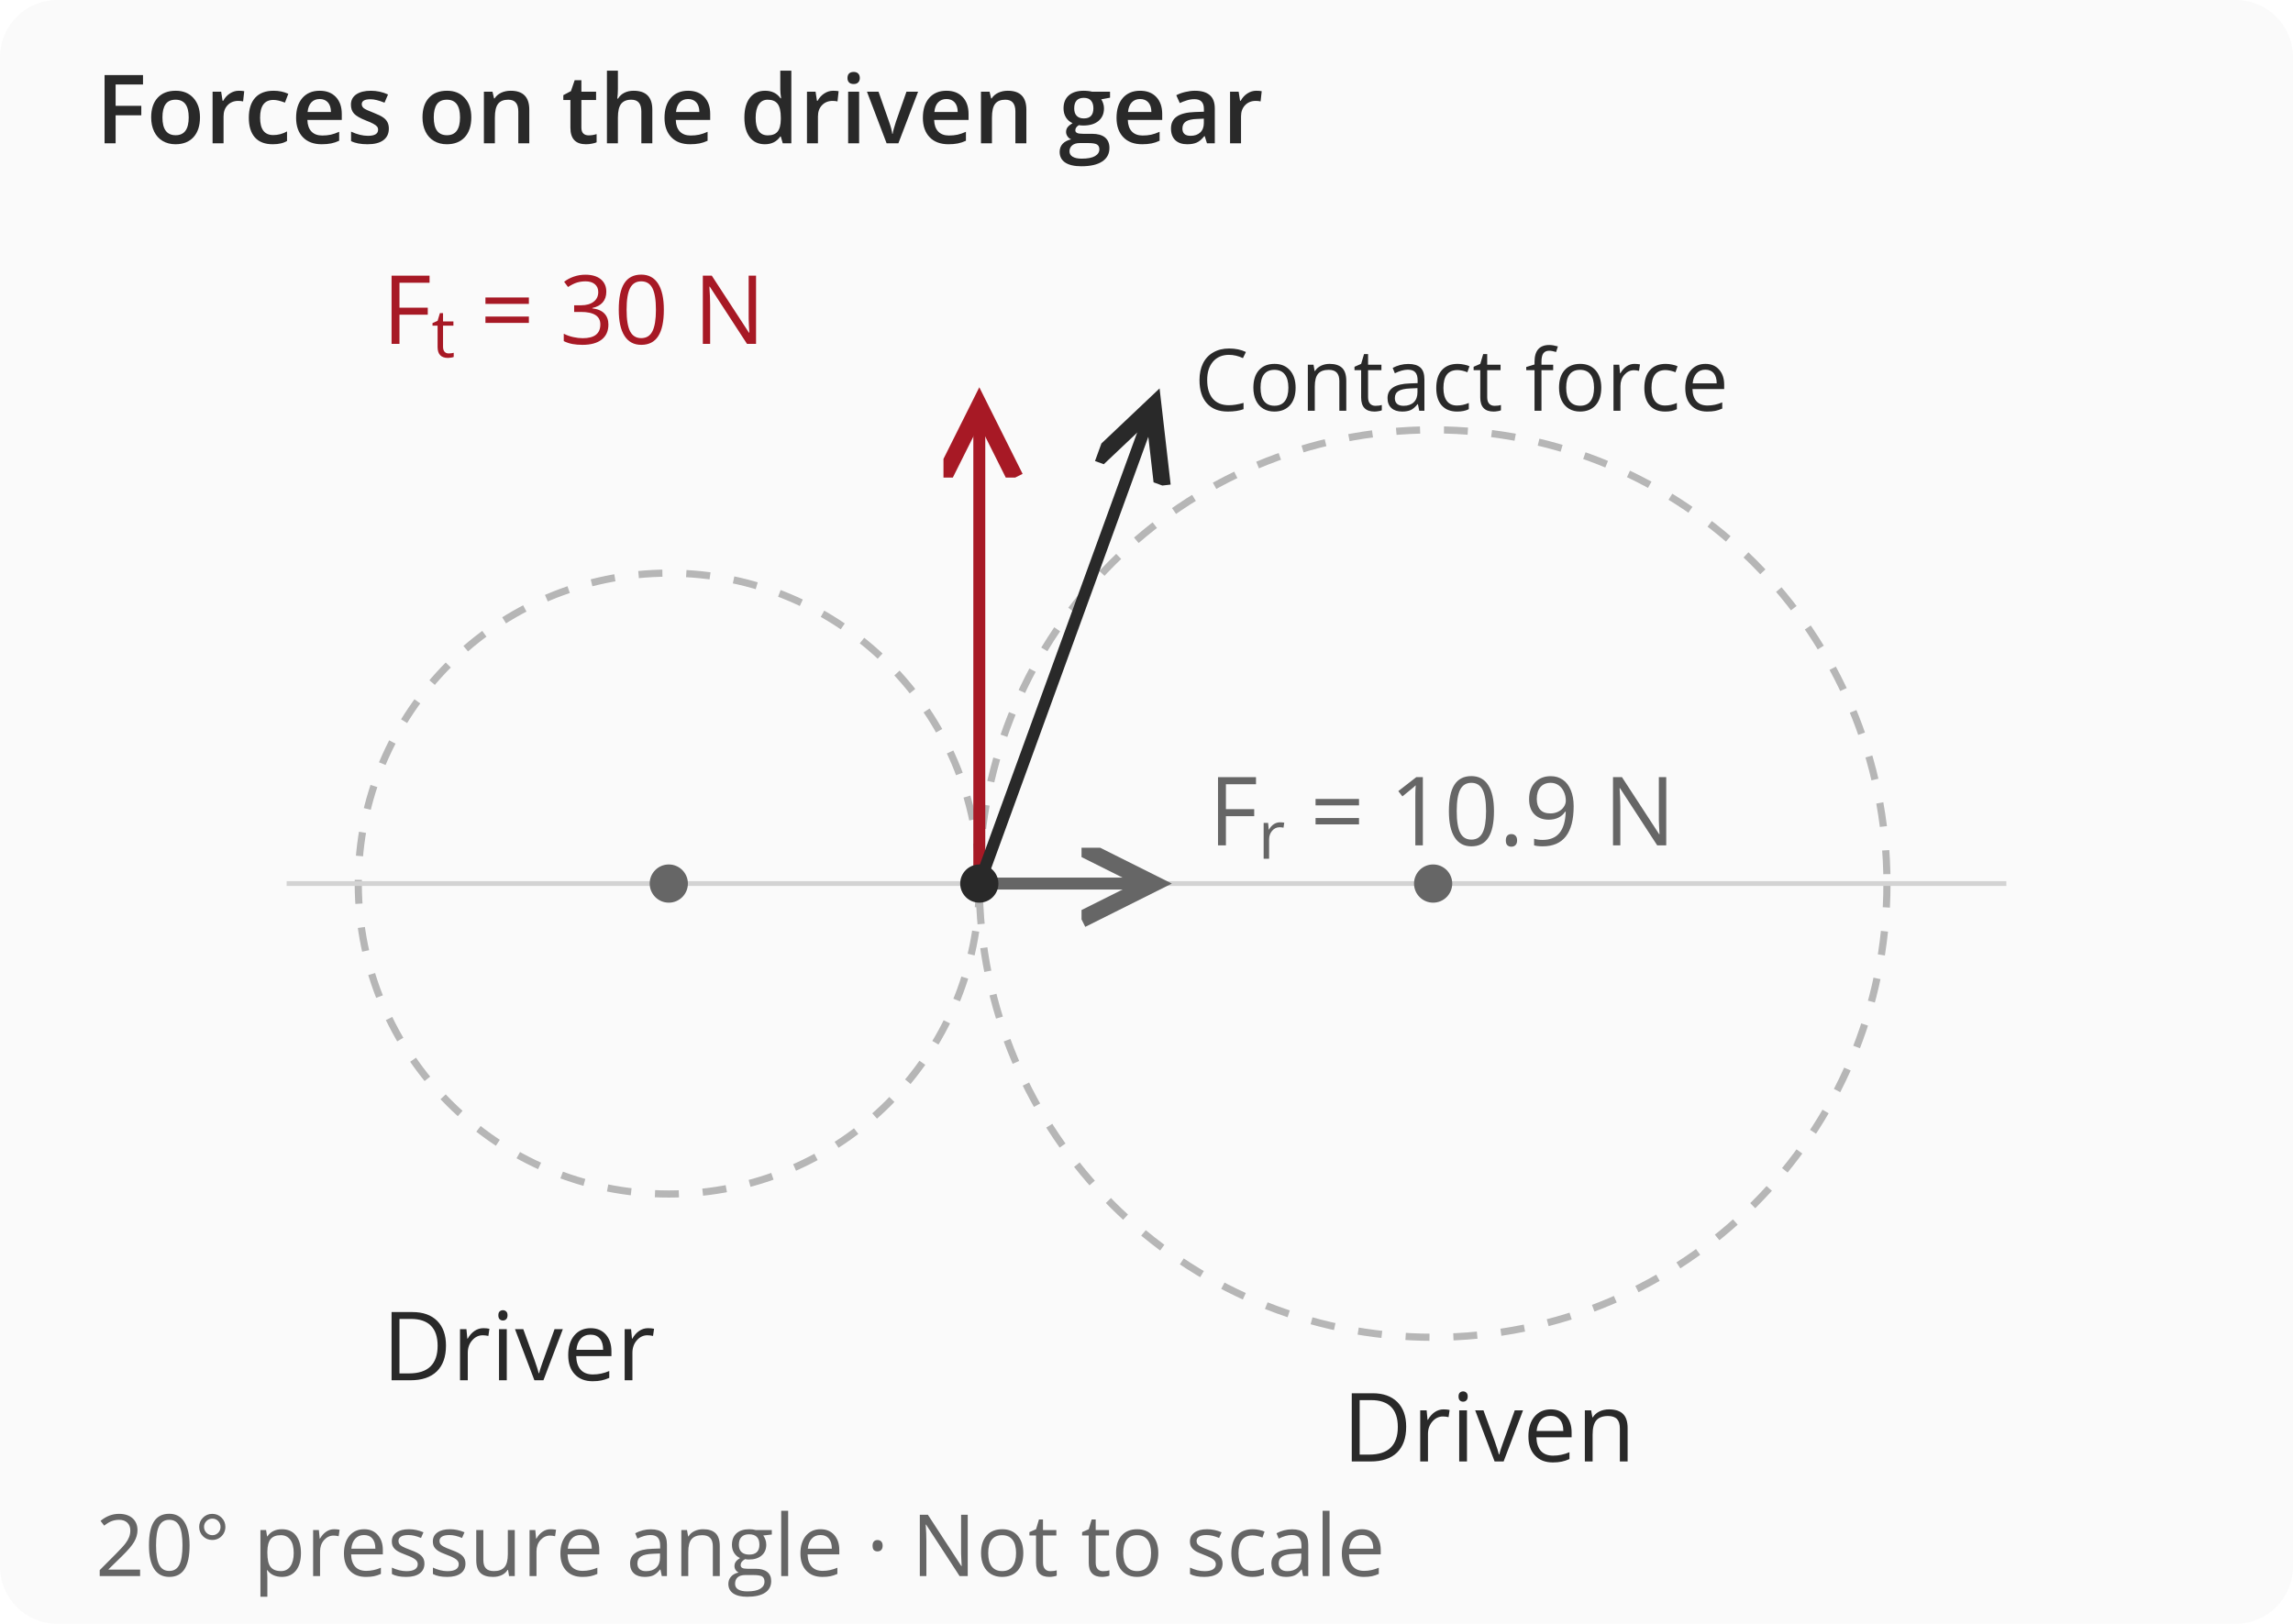
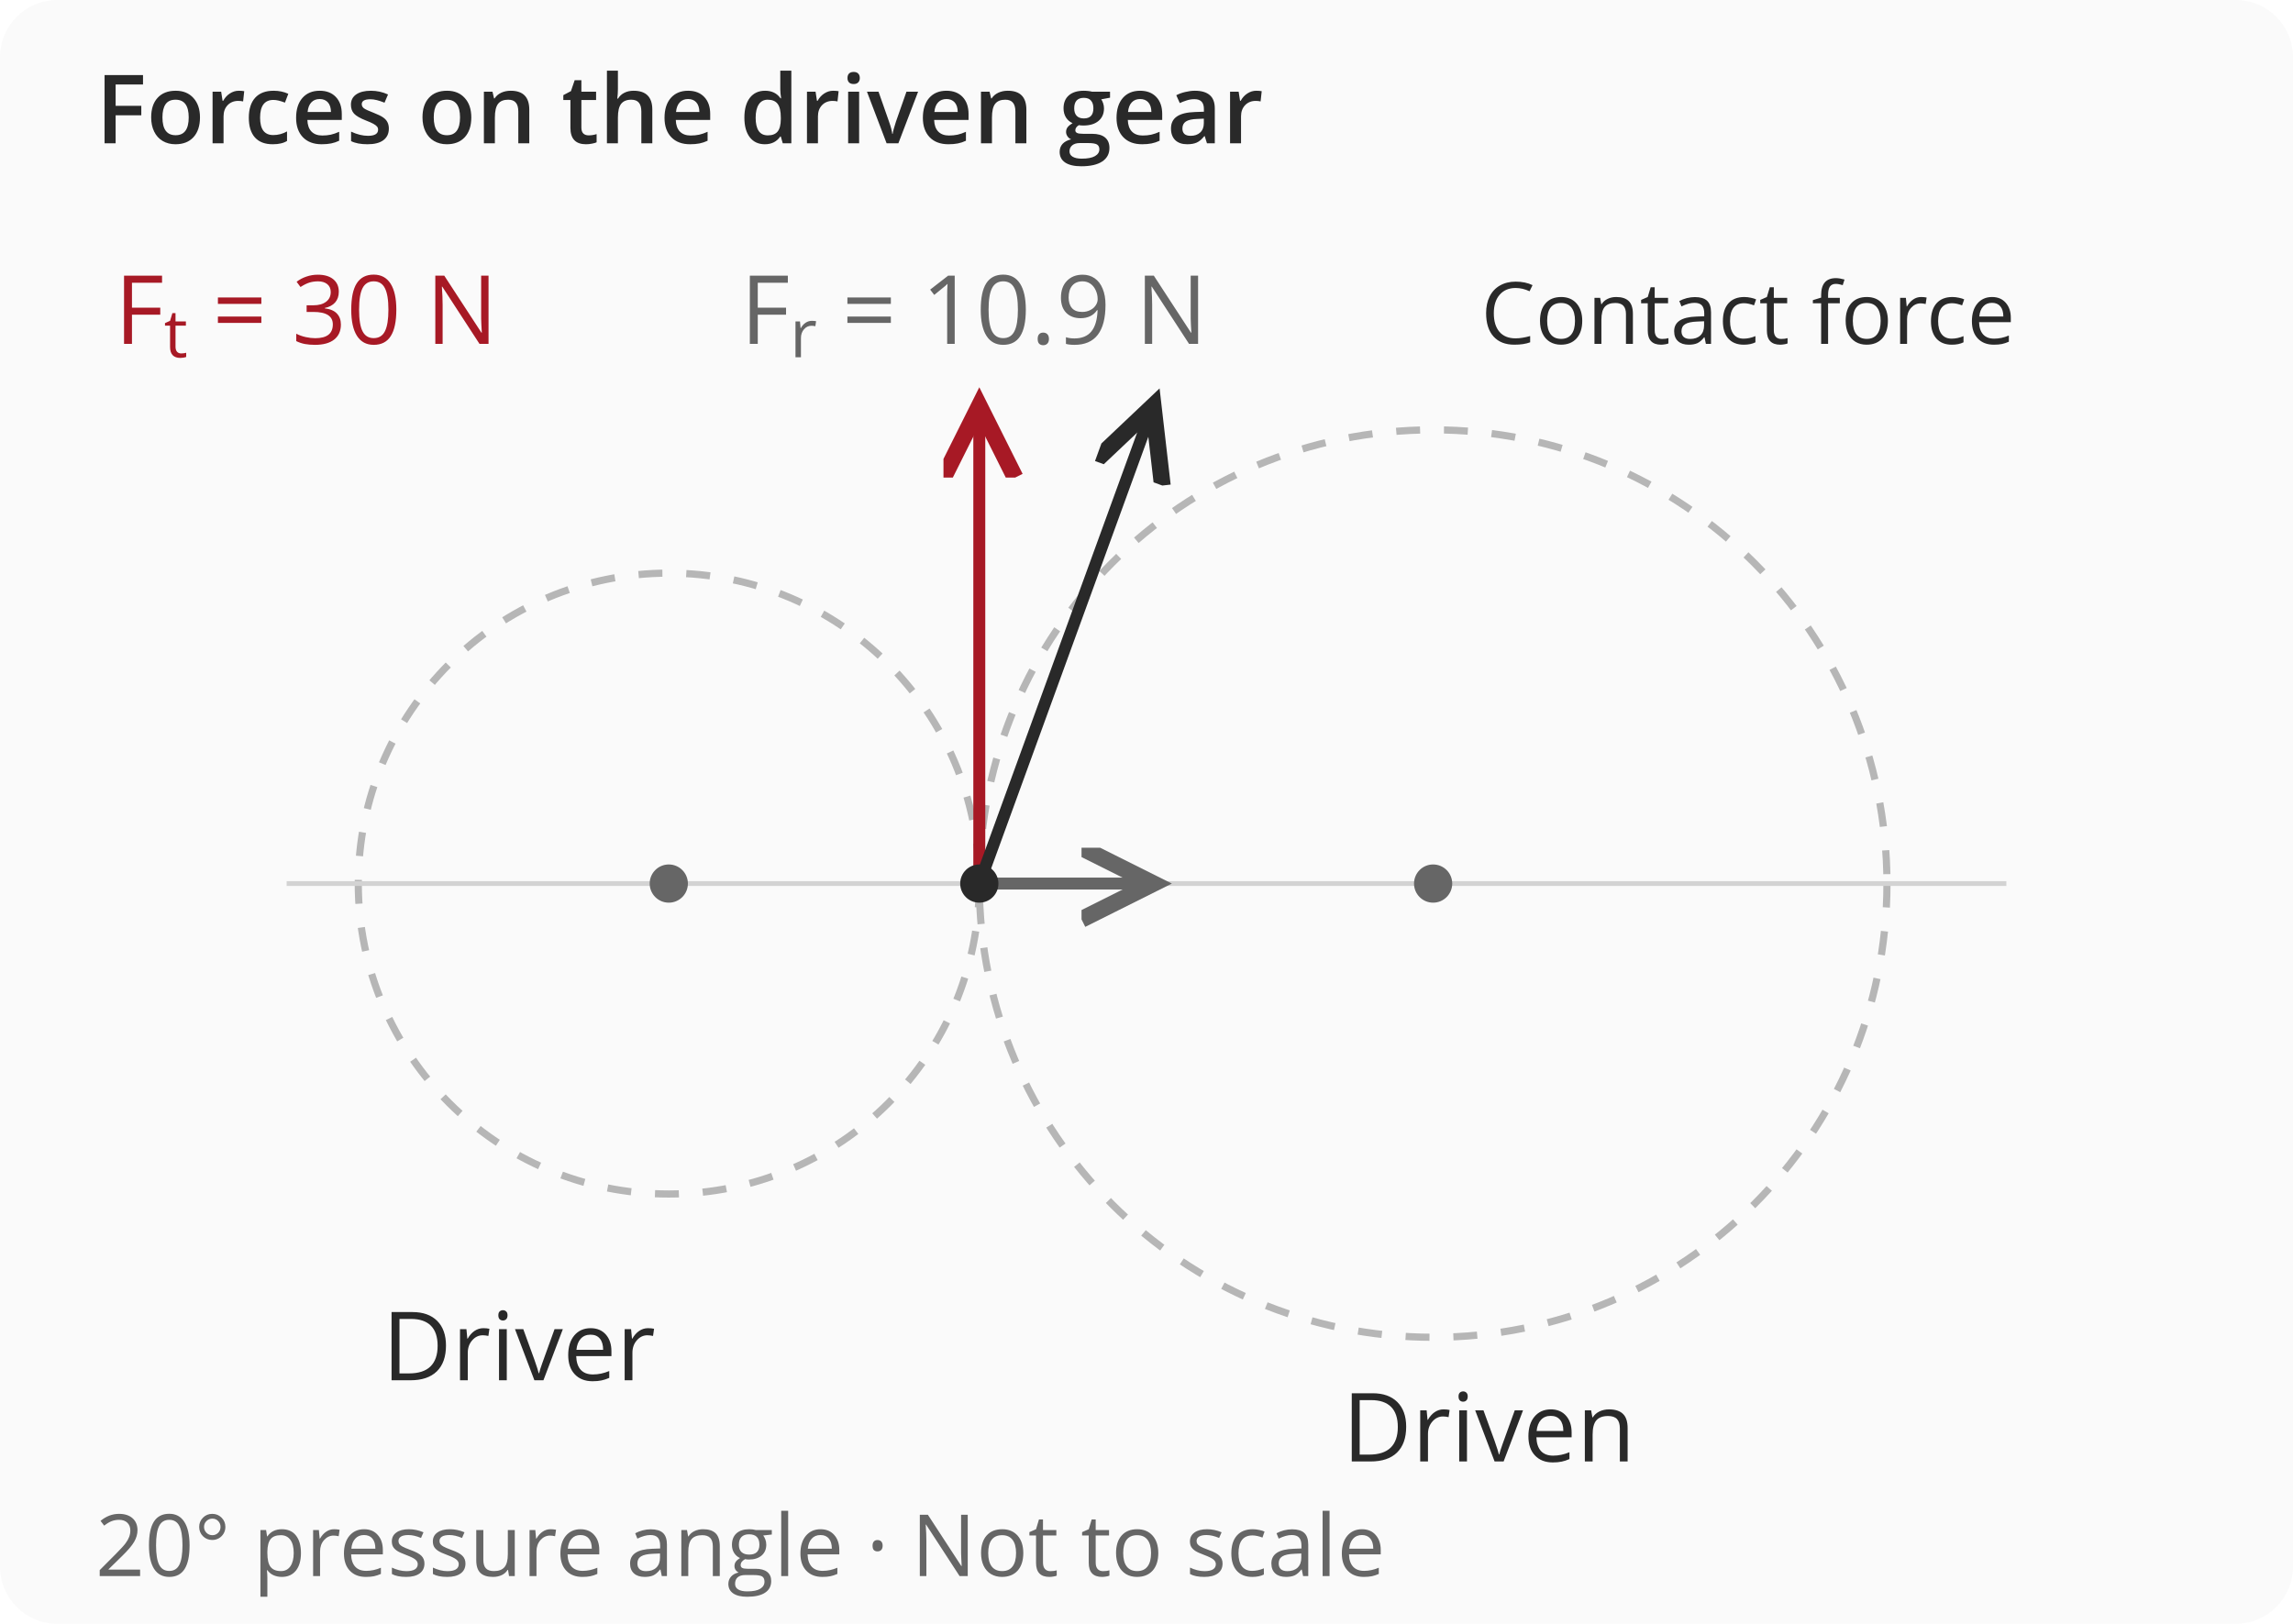
<svg xmlns="http://www.w3.org/2000/svg" viewBox="0 0 480 340" role="img" aria-labelledby="title desc">
  <defs>
    <marker id="red" markerWidth="8" markerHeight="8" refX="6" refY="3" orient="auto">
      <path d="M0 0 6 3 0 6" fill="none" stroke="#a71925" stroke-width="1.4" />
    </marker>
    <marker id="gray" markerWidth="8" markerHeight="8" refX="6" refY="3" orient="auto">
      <path d="M0 0 6 3 0 6" fill="none" stroke="#666" stroke-width="1.4" />
    </marker>
    <marker id="black" markerWidth="8" markerHeight="8" refX="6" refY="3" orient="auto">
      <path d="M0 0 6 3 0 6" fill="none" stroke="#292929" stroke-width="1.4" />
    </marker>
  </defs>
  <rect width="480" height="340" rx="12" fill="#fafafa" />
  <g fill="none" stroke="#b6b6b6" stroke-width="1.5" stroke-dasharray="5 5">
    <circle cx="140" cy="185" r="65" />
    <circle cx="300" cy="185" r="95" />
  </g>
  <path d="M60 185H420" stroke="#d3d3d3" />
  <circle cx="140" cy="185" r="4" fill="#666" />
  <circle cx="300" cy="185" r="4" fill="#666" />
  <g fill="none" stroke-width="2.5">
    <path d="M205 185V85" stroke="#a71925" marker-end="url(#red)" />
    <path d="M205 185H241.4" stroke="#666" marker-end="url(#gray)" />
    <path d="M205 185 241.4 85" stroke="#292929" marker-end="url(#black)" />
  </g>
  <circle cx="205" cy="185" r="4" fill="#292929" />
  <g font-family="Open Sans,system-ui,sans-serif" font-size="20" fill="#292929">
    <text x="20" y="30" font-weight="600">Forces on the driven gear</text>
-     <text x="80" y="72" fill="#a71925">F<tspan baseline-shift="sub" font-size="14">t</tspan> = 30 N</text>
-     <text x="250" y="86" font-size="18">Contact force</text>
-     <text x="253" y="177" fill="#666">F<tspan baseline-shift="sub" font-size="14">r</tspan> = 10.9 N</text>
+     <text x="24" y="72" fill="#a71925">F<tspan baseline-shift="sub" font-size="14">t</tspan> = 30 N</text>
+     <text x="310" y="72" font-size="18">Contact force</text>
+     <text x="155" y="72" fill="#666">F<tspan baseline-shift="sub" font-size="14">r</tspan> = 10.9 N</text>
    <text x="80" y="289">Driver</text>
    <text x="281" y="306">Driven</text>
    <text x="20" y="330" font-size="18" fill="#666">20° pressure angle · Not to scale</text>
  </g>
</svg>
